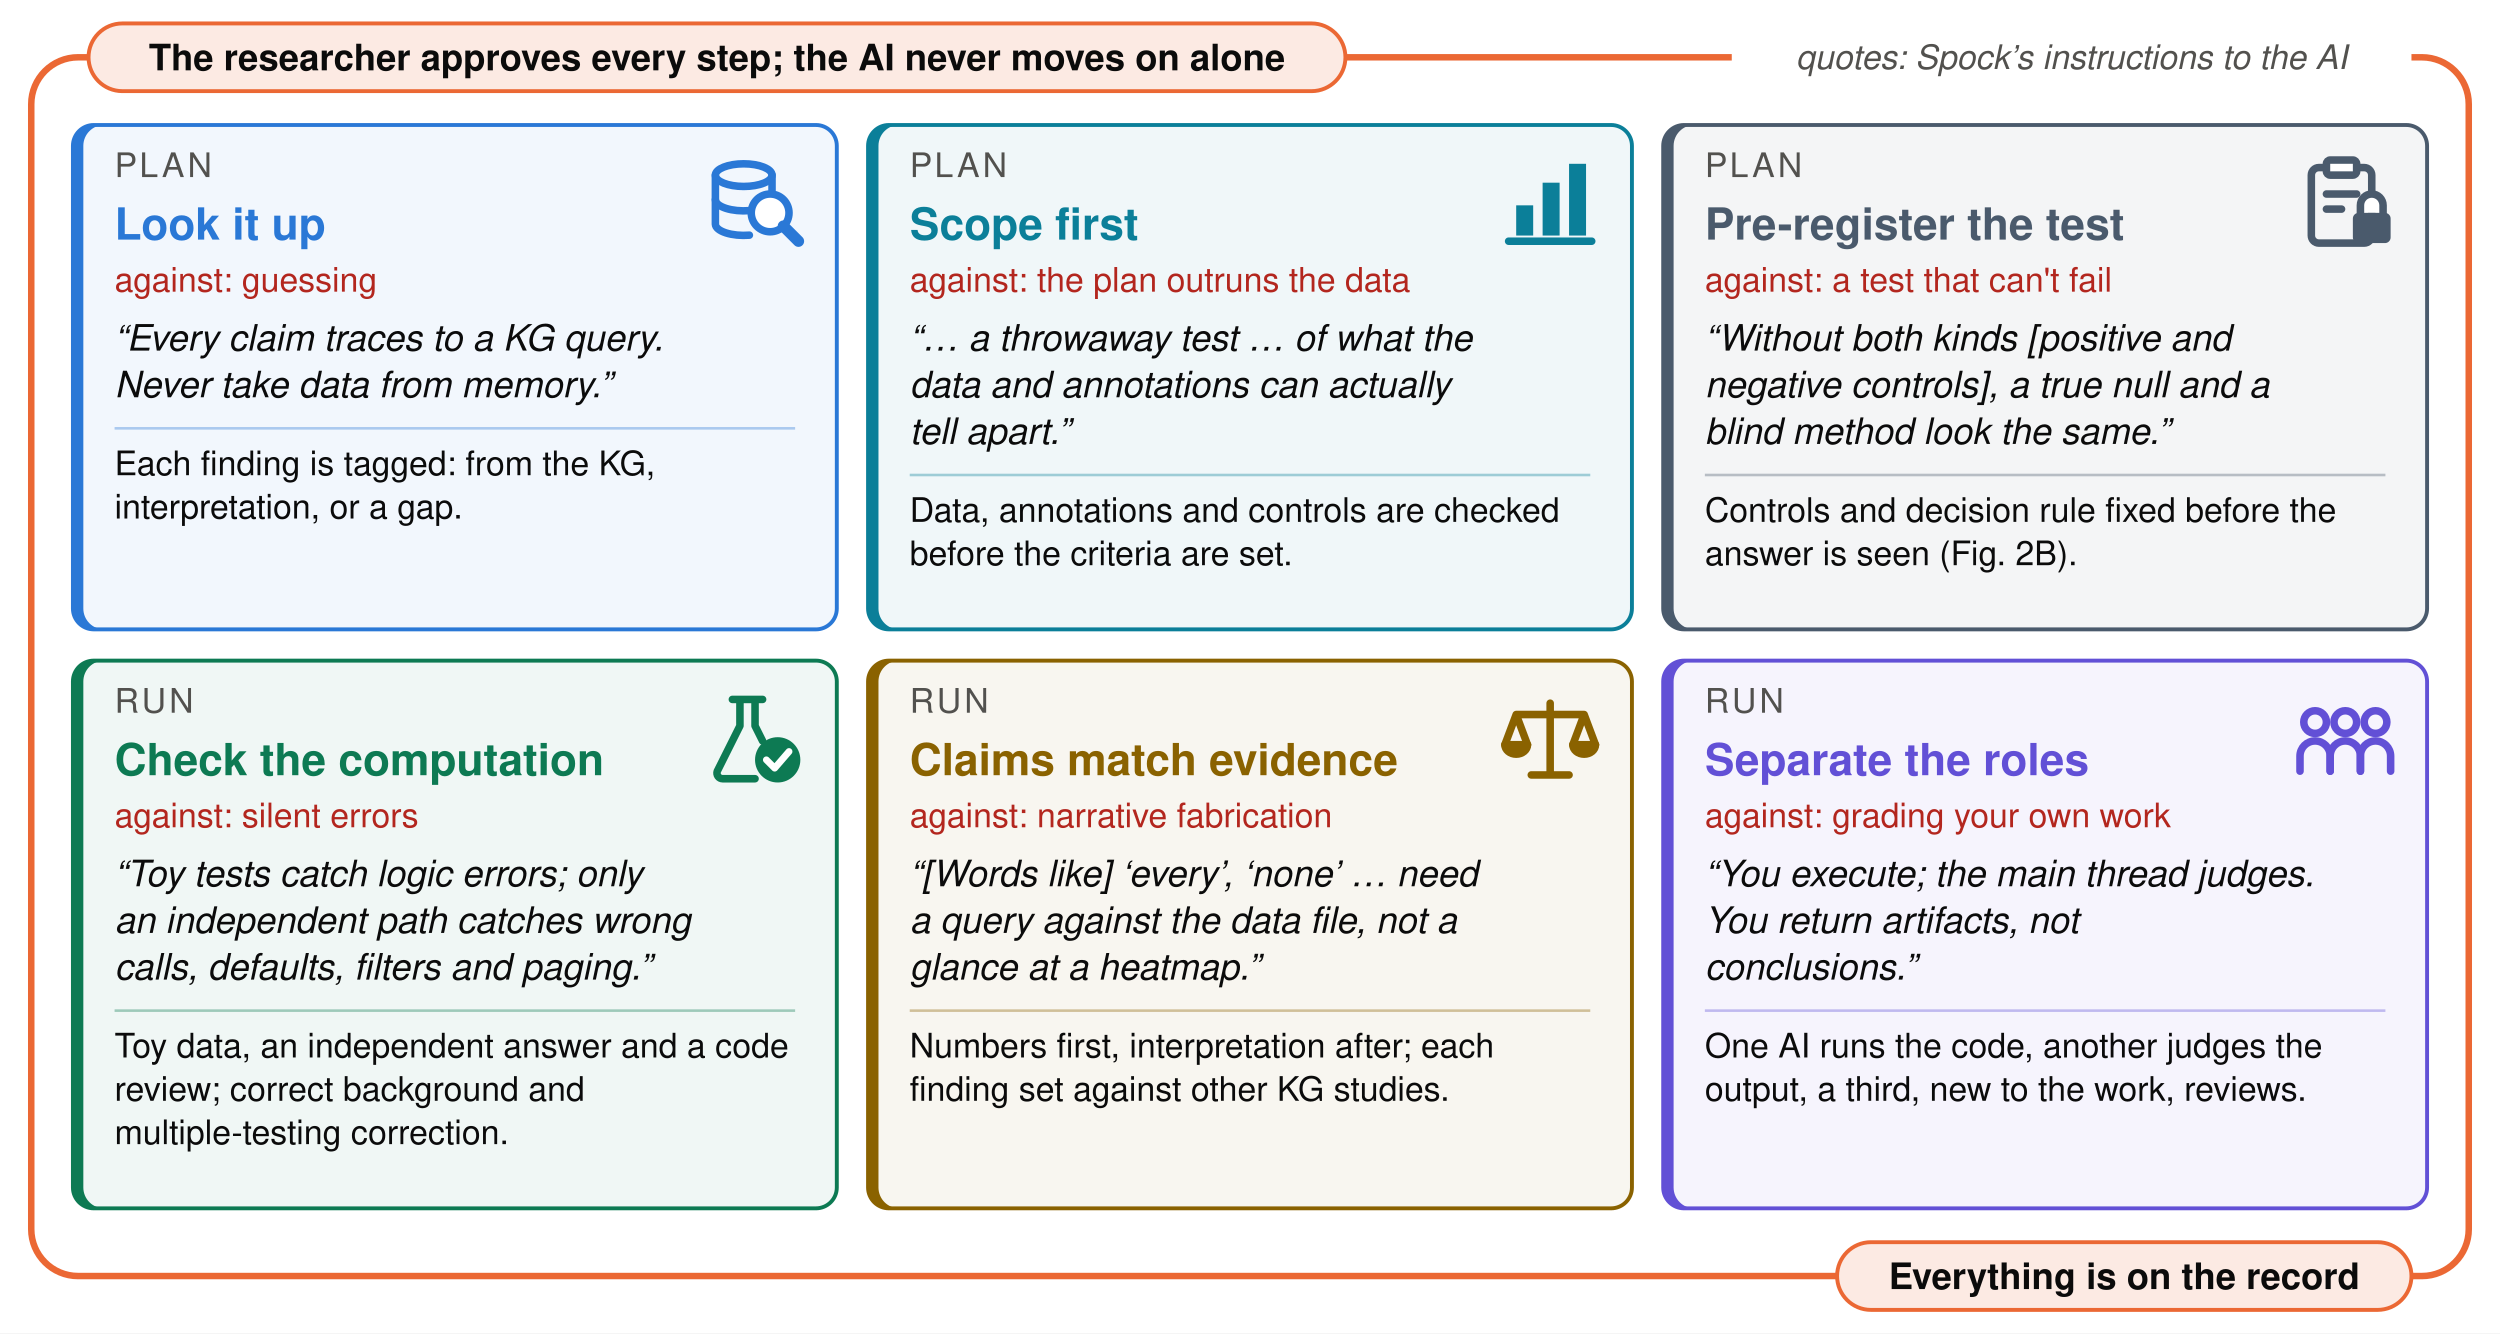
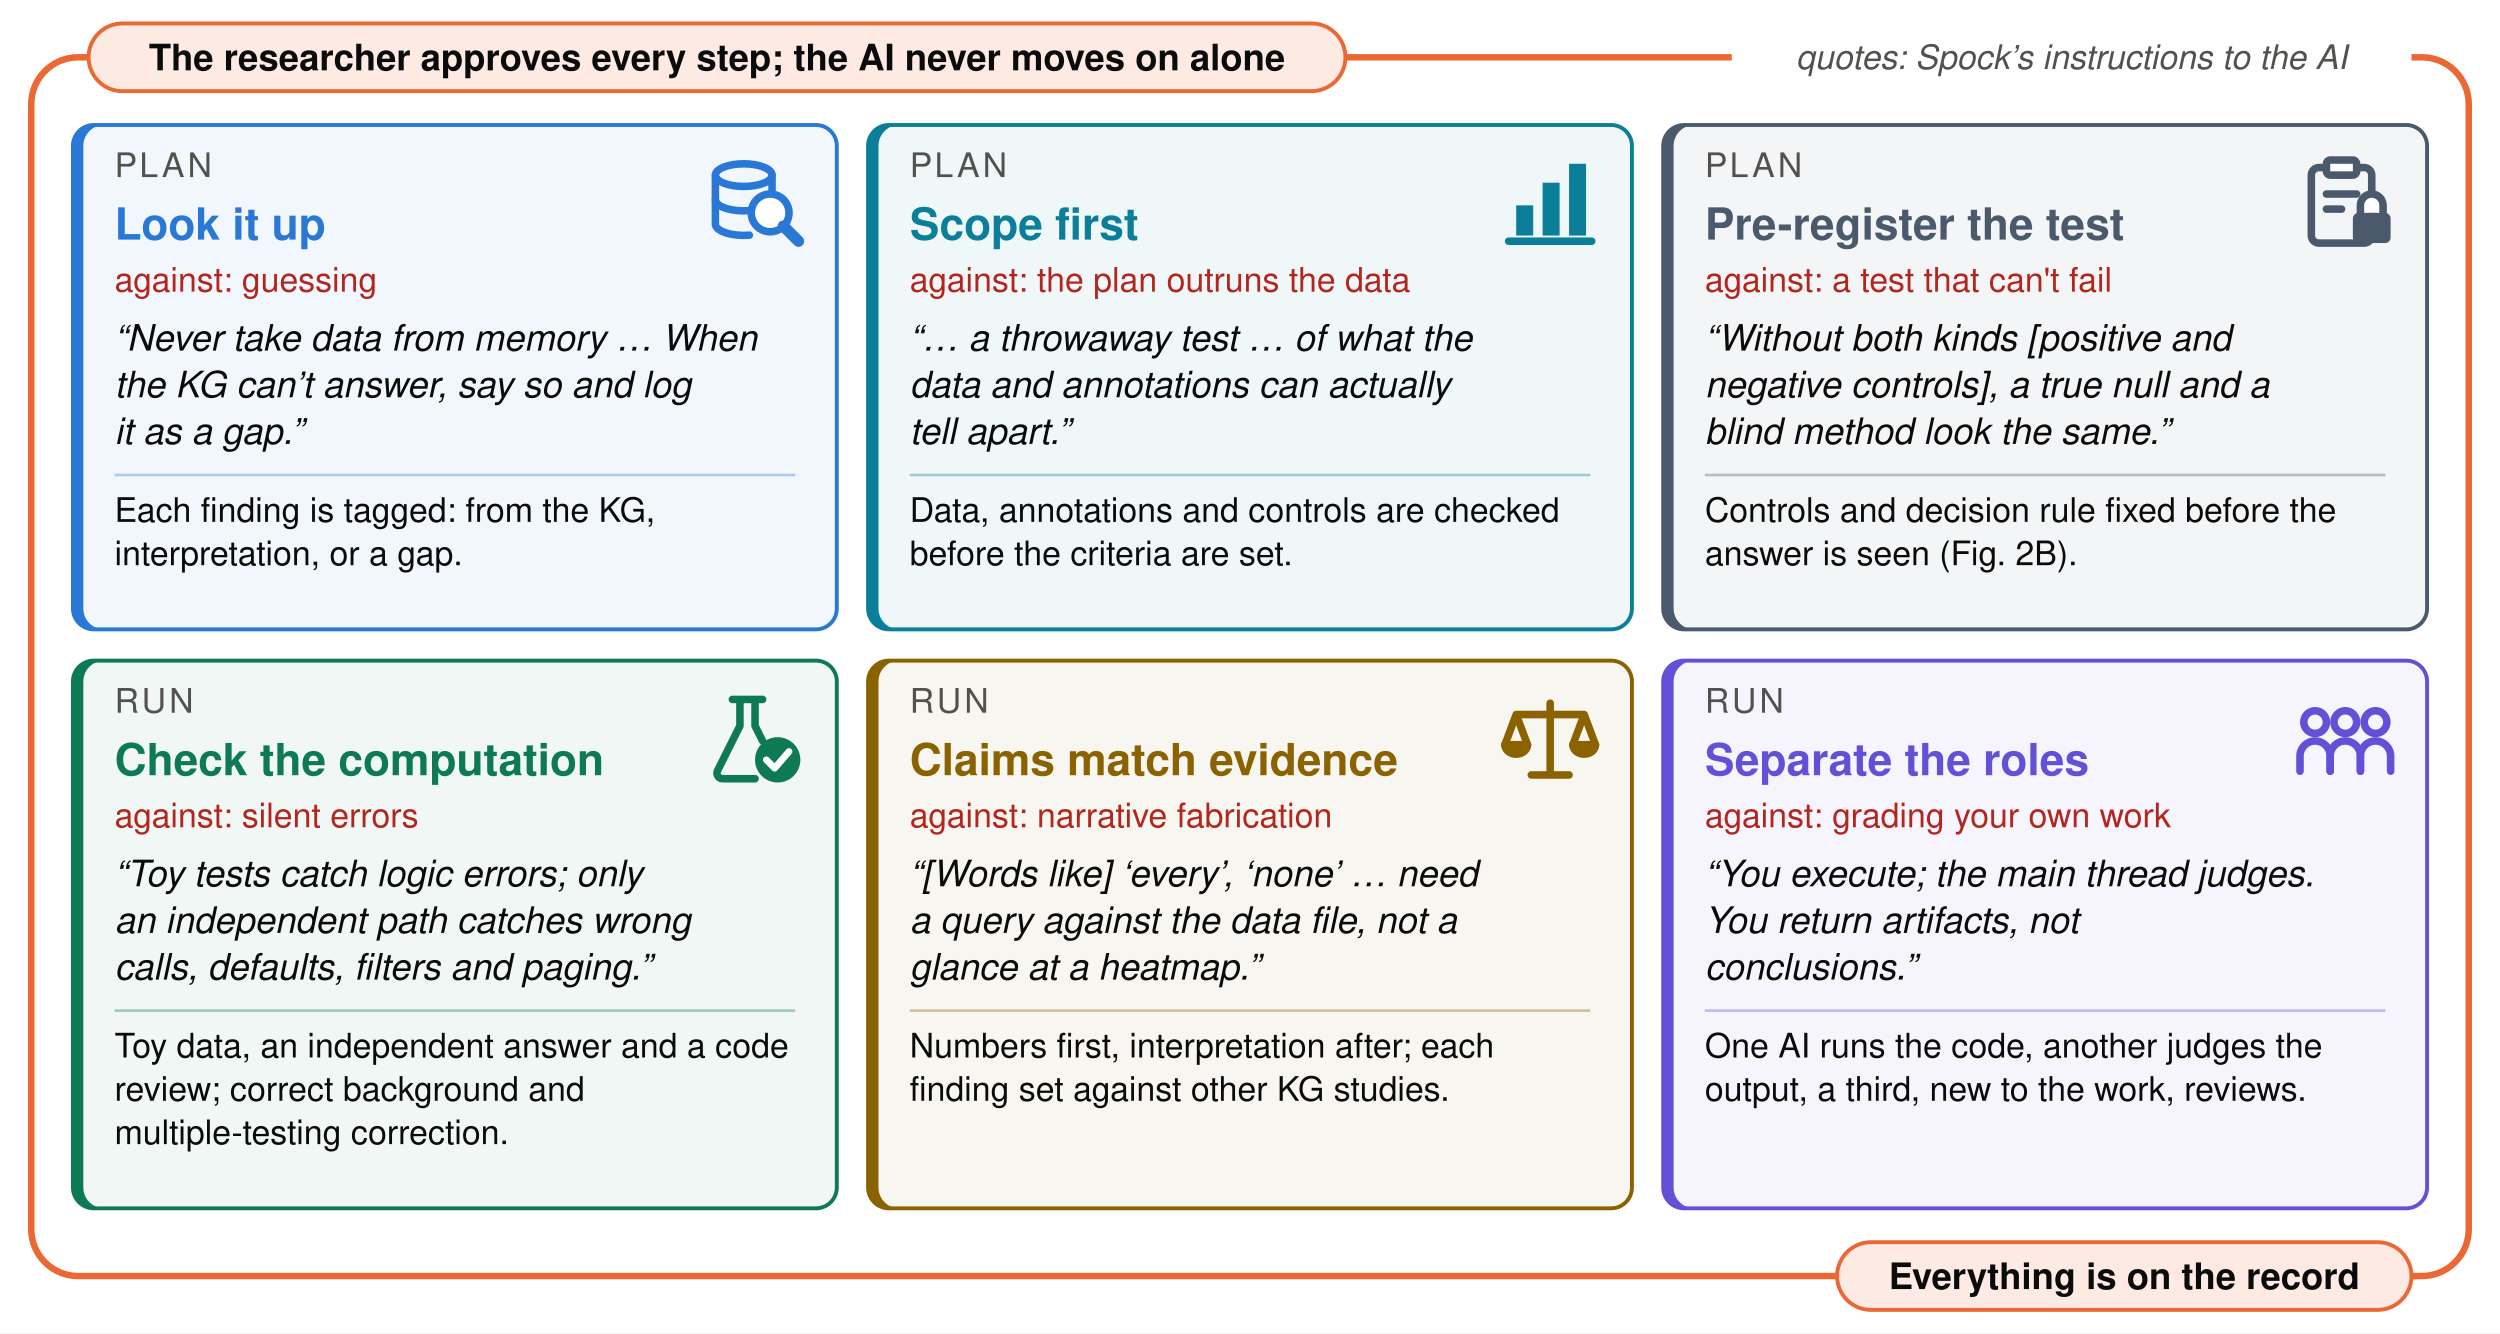
<svg xmlns="http://www.w3.org/2000/svg" width="960" height="512" viewBox="0 0 960 512" font-family="Helvetica, Arial, 'Segoe UI', sans-serif">
  <defs>
    <marker id="m0b0b0b" viewBox="0 0 10 10" refX="9" refY="5" markerWidth="6" markerHeight="6" orient="auto-start-reverse">
      <path d="M0,0 L10,5 L0,10 z" fill="#0b0b0b" />
    </marker>
    <marker id="m0b7f99" viewBox="0 0 10 10" refX="9" refY="5" markerWidth="6" markerHeight="6" orient="auto-start-reverse">
      <path d="M0,0 L10,5 L0,10 z" fill="#0b7f99" />
    </marker>
    <marker id="m0d7a53" viewBox="0 0 10 10" refX="9" refY="5" markerWidth="6" markerHeight="6" orient="auto-start-reverse">
      <path d="M0,0 L10,5 L0,10 z" fill="#0d7a53" />
    </marker>
    <marker id="m1baf7a" viewBox="0 0 10 10" refX="9" refY="5" markerWidth="6" markerHeight="6" orient="auto-start-reverse">
      <path d="M0,0 L10,5 L0,10 z" fill="#1baf7a" />
    </marker>
    <marker id="m2a78d6" viewBox="0 0 10 10" refX="9" refY="5" markerWidth="6" markerHeight="6" orient="auto-start-reverse">
      <path d="M0,0 L10,5 L0,10 z" fill="#2a78d6" />
    </marker>
    <marker id="m4a5a6c" viewBox="0 0 10 10" refX="9" refY="5" markerWidth="6" markerHeight="6" orient="auto-start-reverse">
      <path d="M0,0 L10,5 L0,10 z" fill="#4a5a6c" />
    </marker>
    <marker id="m52514e" viewBox="0 0 10 10" refX="9" refY="5" markerWidth="6" markerHeight="6" orient="auto-start-reverse">
      <path d="M0,0 L10,5 L0,10 z" fill="#52514e" />
    </marker>
    <marker id="m6250d6" viewBox="0 0 10 10" refX="9" refY="5" markerWidth="6" markerHeight="6" orient="auto-start-reverse">
      <path d="M0,0 L10,5 L0,10 z" fill="#6250d6" />
    </marker>
    <marker id="m8a6200" viewBox="0 0 10 10" refX="9" refY="5" markerWidth="6" markerHeight="6" orient="auto-start-reverse">
      <path d="M0,0 L10,5 L0,10 z" fill="#8a6200" />
    </marker>
    <marker id="mb0397a" viewBox="0 0 10 10" refX="9" refY="5" markerWidth="6" markerHeight="6" orient="auto-start-reverse">
      <path d="M0,0 L10,5 L0,10 z" fill="#b0397a" />
    </marker>
    <marker id="me34948" viewBox="0 0 10 10" refX="9" refY="5" markerWidth="6" markerHeight="6" orient="auto-start-reverse">
      <path d="M0,0 L10,5 L0,10 z" fill="#e34948" />
    </marker>
    <marker id="meb6834" viewBox="0 0 10 10" refX="9" refY="5" markerWidth="6" markerHeight="6" orient="auto-start-reverse">
      <path d="M0,0 L10,5 L0,10 z" fill="#eb6834" />
    </marker>
  </defs>
  <rect width="100%" height="100%" fill="#ffffff" />
  <rect x="12" y="22" width="936" height="468.0" rx="18" fill="#ffffff" stroke="#eb6834" stroke-width="2.5" />
  <rect x="34" y="9" width="482.64" height="26" rx="13" fill="#fceae3" stroke="#eb6834" stroke-width="1.5" />
  <text x="275.32" y="27" font-size="14" font-weight="bold" font-style="normal" fill="#0b0b0b" text-anchor="middle">The researcher approves every step; the AI never moves on alone</text>
  <rect x="705.44" y="477.0" width="220.56" height="26" rx="13" fill="#fceae3" stroke="#eb6834" stroke-width="1.5" />
  <text x="815.72" y="495.0" font-size="14" font-weight="bold" font-style="normal" fill="#0b0b0b" text-anchor="middle">Everything is on the record</text>
  <rect x="665.0" y="13" width="261.0" height="18" rx="0" fill="#ffffff" stroke="none" stroke-width="1.5" />
  <text x="795.5" y="26.5" font-size="13" font-weight="normal" font-style="italic" fill="#52514e" text-anchor="middle">quotes: Spock’s instructions to the AI</text>
  <rect x="28.0" y="48" width="293.333" height="193.68" rx="8" fill="#2a78d6" stroke="none" stroke-width="1.5" />
  <rect x="32.0" y="48" width="289.333" height="193.68" rx="8" fill="#f2f7fd" stroke="none" stroke-width="1.5" />
  <rect x="28.0" y="48" width="293.333" height="193.68" rx="8" fill="none" stroke="#2a78d6" stroke-width="1.5" />
  <text x="44.0" y="68" font-size="13" letter-spacing="1.2" fill="#52514e">PLAN</text>
  <g transform="translate(272.5333,60) scale(1.45)">
    <g fill="none" stroke="#2a78d6" stroke-width="2" stroke-linecap="round" stroke-linejoin="round">
      <ellipse cx="9" cy="5" rx="7.5" ry="3" />
      <path d="M1.5,5 V18 a7.5,3 0 0 0 9,2.9" />
      <path d="M16.5,5 V9" />
      <path d="M1.5,11.5 a7.5,3 0 0 0 9,2.9" />
    </g>
    <circle cx="16" cy="15" r="5" fill="#fff" stroke="#2a78d6" stroke-width="2" />
    <path d="M19.5,18.5 L23.5,22.5" fill="none" stroke="#2a78d6" stroke-width="3" stroke-linecap="round" />
  </g>
  <text x="44.0" y="92" font-size="17" font-weight="bold" font-style="normal" fill="#2a78d6" text-anchor="start">Look it up</text>
  <text x="44.0" y="112" font-size="13" font-weight="normal" font-style="normal" fill="#b3261e" text-anchor="start">against: guessing</text>
-   <text x="44.0" y="134.64" font-size="14" font-weight="normal" font-style="italic" fill="#0b0b0b" text-anchor="start">“Every claim traces to a KG query.</text>
-   <text x="44.0" y="152.56" font-size="14" font-weight="normal" font-style="italic" fill="#0b0b0b" text-anchor="start">Never take data from memory.”</text>
-   <path d="M44.0,164.48 H305.333" stroke="#aac9ef" stroke-width="1" />
-   <text x="44.0" y="182.48" font-size="13" font-weight="normal" font-style="normal" fill="#0b0b0b" text-anchor="start">Each finding is tagged: from the KG,</text>
-   <text x="44.0" y="199.12" font-size="13" font-weight="normal" font-style="normal" fill="#0b0b0b" text-anchor="start">interpretation, or a gap.</text>
+   <text x="44.0" y="134.64" font-size="14" font-weight="normal" font-style="italic" fill="#0b0b0b" text-anchor="start">“Never take data from memory … When</text>
+   <text x="44.0" y="152.56" font-size="14" font-weight="normal" font-style="italic" fill="#0b0b0b" text-anchor="start">the KG can’t answer, say so and log</text>
+   <text x="44.0" y="170.48" font-size="14" font-weight="normal" font-style="italic" fill="#0b0b0b" text-anchor="start">it as a gap.”</text>
+   <path d="M44.0,182.4 H305.333" stroke="#aac9ef" stroke-width="1" />
+   <text x="44.0" y="200.4" font-size="13" font-weight="normal" font-style="normal" fill="#0b0b0b" text-anchor="start">Each finding is tagged: from the KG,</text>
+   <text x="44.0" y="217.04" font-size="13" font-weight="normal" font-style="normal" fill="#0b0b0b" text-anchor="start">interpretation, or a gap.</text>
  <rect x="333.333" y="48" width="293.333" height="193.68" rx="8" fill="#0b7f99" stroke="none" stroke-width="1.5" />
  <rect x="337.333" y="48" width="289.333" height="193.68" rx="8" fill="#f0f7f9" stroke="none" stroke-width="1.5" />
  <rect x="333.333" y="48" width="293.333" height="193.68" rx="8" fill="none" stroke="#0b7f99" stroke-width="1.5" />
  <text x="349.333" y="68" font-size="13" letter-spacing="1.2" fill="#52514e">PLAN</text>
  <g transform="translate(577.8667,60) scale(1.45)">
    <g fill="#0b7f99">
      <rect x="3" y="13" width="4.5" height="8" />
      <rect x="10" y="7" width="4.5" height="14" />
      <rect x="17" y="2" width="4.5" height="19" />
    </g>
    <path d="M1,22.5 H23" fill="none" stroke="#0b7f99" stroke-width="2" stroke-linecap="round" stroke-linejoin="round" />
  </g>
  <text x="349.333" y="92" font-size="17" font-weight="bold" font-style="normal" fill="#0b7f99" text-anchor="start">Scope first</text>
  <text x="349.333" y="112" font-size="13" font-weight="normal" font-style="normal" fill="#b3261e" text-anchor="start">against: the plan outruns the data</text>
  <text x="349.333" y="134.64" font-size="14" font-weight="normal" font-style="italic" fill="#0b0b0b" text-anchor="start">“… a throwaway test … of what the</text>
  <text x="349.333" y="152.56" font-size="14" font-weight="normal" font-style="italic" fill="#0b0b0b" text-anchor="start">data and annotations can actually</text>
  <text x="349.333" y="170.48" font-size="14" font-weight="normal" font-style="italic" fill="#0b0b0b" text-anchor="start">tell apart.”</text>
  <path d="M349.333,182.4 H610.667" stroke="#9dccd6" stroke-width="1" />
  <text x="349.333" y="200.4" font-size="13" font-weight="normal" font-style="normal" fill="#0b0b0b" text-anchor="start">Data, annotations and controls are checked</text>
  <text x="349.333" y="217.04" font-size="13" font-weight="normal" font-style="normal" fill="#0b0b0b" text-anchor="start">before the criteria are set.</text>
  <rect x="638.667" y="48" width="293.333" height="193.68" rx="8" fill="#4a5a6c" stroke="none" stroke-width="1.5" />
  <rect x="642.667" y="48" width="289.333" height="193.68" rx="8" fill="#f4f5f6" stroke="none" stroke-width="1.5" />
  <rect x="638.667" y="48" width="293.333" height="193.68" rx="8" fill="none" stroke="#4a5a6c" stroke-width="1.5" />
  <text x="654.667" y="68" font-size="13" letter-spacing="1.2" fill="#52514e">PLAN</text>
  <g transform="translate(883.2,60) scale(1.45)">
    <g fill="none" stroke="#4a5a6c" stroke-width="2" stroke-linecap="round" stroke-linejoin="round">
      <rect x="3" y="3" width="16" height="20" rx="2" />
      <rect x="7" y="1" width="8" height="4" rx="1" fill="#fff" />
      <path d="M7,10 H15 M7,14 H11" />
      <path d="M16,15 V13 a3,3 0 0 1 6,0 V15" fill="#fff" />
    </g>
    <rect x="14" y="15" width="10" height="8" rx="1.5" fill="#4a5a6c" />
  </g>
  <text x="654.667" y="92" font-size="17" font-weight="bold" font-style="normal" fill="#4a5a6c" text-anchor="start">Pre-register the test</text>
  <text x="654.667" y="112" font-size="13" font-weight="normal" font-style="normal" fill="#b3261e" text-anchor="start">against: a test that can't fail</text>
  <text x="654.667" y="134.64" font-size="14" font-weight="normal" font-style="italic" fill="#0b0b0b" text-anchor="start">“Without both kinds [positive and</text>
  <text x="654.667" y="152.56" font-size="14" font-weight="normal" font-style="italic" fill="#0b0b0b" text-anchor="start">negative controls], a true null and a</text>
  <text x="654.667" y="170.48" font-size="14" font-weight="normal" font-style="italic" fill="#0b0b0b" text-anchor="start">blind method look the same.”</text>
  <path d="M654.667,182.4 H916.0" stroke="#b7bdc4" stroke-width="1" />
  <text x="654.667" y="200.4" font-size="13" font-weight="normal" font-style="normal" fill="#0b0b0b" text-anchor="start">Controls and decision rule fixed before the</text>
  <text x="654.667" y="217.04" font-size="13" font-weight="normal" font-style="normal" fill="#0b0b0b" text-anchor="start">answer is seen (Fig. 2B).</text>
  <rect x="28.0" y="253.68" width="293.333" height="210.32" rx="8" fill="#0d7a53" stroke="none" stroke-width="1.5" />
  <rect x="32.0" y="253.68" width="289.333" height="210.32" rx="8" fill="#f0f7f5" stroke="none" stroke-width="1.5" />
  <rect x="28.0" y="253.68" width="293.333" height="210.32" rx="8" fill="none" stroke="#0d7a53" stroke-width="1.5" />
  <text x="44.0" y="273.68" font-size="13" letter-spacing="1.2" fill="#52514e">RUN</text>
  <g transform="translate(272.5333,265.68) scale(1.45)">
    <g fill="none" stroke="#0d7a53" stroke-width="2" stroke-linecap="round" stroke-linejoin="round">
      <path d="M6,2 H14 M8,2 V9 L2,21 a1.5,1.5 0 0 0 1.4,2 H12 M12,2 V9 L14,13" />
    </g>
    <circle cx="18" cy="18" r="6" fill="#0d7a53" />
    <path d="M15,18 L17.2,20.2 L21,15.8" fill="none" stroke="#fff" stroke-width="1.8" stroke-linecap="round" stroke-linejoin="round" />
  </g>
  <text x="44.0" y="297.68" font-size="17" font-weight="bold" font-style="normal" fill="#0d7a53" text-anchor="start">Check the computation</text>
  <text x="44.0" y="317.68" font-size="13" font-weight="normal" font-style="normal" fill="#b3261e" text-anchor="start">against: silent errors</text>
  <text x="44.0" y="340.32" font-size="14" font-weight="normal" font-style="italic" fill="#0b0b0b" text-anchor="start">“Toy tests catch logic errors; only</text>
  <text x="44.0" y="358.24" font-size="14" font-weight="normal" font-style="italic" fill="#0b0b0b" text-anchor="start">an independent path catches wrong</text>
  <text x="44.0" y="376.16" font-size="14" font-weight="normal" font-style="italic" fill="#0b0b0b" text-anchor="start">calls, defaults, filters and paging.”</text>
  <path d="M44.0,388.08 H305.333" stroke="#9ecaba" stroke-width="1" />
  <text x="44.0" y="406.08" font-size="13" font-weight="normal" font-style="normal" fill="#0b0b0b" text-anchor="start">Toy data, an independent answer and a code</text>
  <text x="44.0" y="422.72" font-size="13" font-weight="normal" font-style="normal" fill="#0b0b0b" text-anchor="start">review; correct background and</text>
  <text x="44.0" y="439.36" font-size="13" font-weight="normal" font-style="normal" fill="#0b0b0b" text-anchor="start">multiple-testing correction.</text>
  <rect x="333.333" y="253.68" width="293.333" height="210.32" rx="8" fill="#8a6200" stroke="none" stroke-width="1.5" />
  <rect x="337.333" y="253.68" width="289.333" height="210.32" rx="8" fill="#f8f6f0" stroke="none" stroke-width="1.5" />
  <rect x="333.333" y="253.68" width="293.333" height="210.32" rx="8" fill="none" stroke="#8a6200" stroke-width="1.5" />
  <text x="349.333" y="273.68" font-size="13" letter-spacing="1.2" fill="#52514e">RUN</text>
  <g transform="translate(577.8667,265.68) scale(1.45)">
    <g fill="none" stroke="#8a6200" stroke-width="2" stroke-linecap="round" stroke-linejoin="round">
      <path d="M12,3 V22 M7,22 H17 M3,6 H21 M3,6 L0,14 M3,6 L6,14 M21,6 L18,14 M21,6 L24,14" />
      <path d="M0,14 a3,2.5 0 0 0 6,0 Z M18,14 a3,2.5 0 0 0 6,0 Z" fill="#8a6200" />
    </g>
  </g>
  <text x="349.333" y="297.68" font-size="17" font-weight="bold" font-style="normal" fill="#8a6200" text-anchor="start">Claims match evidence</text>
  <text x="349.333" y="317.68" font-size="13" font-weight="normal" font-style="normal" fill="#b3261e" text-anchor="start">against: narrative fabrication</text>
  <text x="349.333" y="340.32" font-size="14" font-weight="normal" font-style="italic" fill="#0b0b0b" text-anchor="start">“[Words like] ‘every’, ‘none’ … need</text>
  <text x="349.333" y="358.24" font-size="14" font-weight="normal" font-style="italic" fill="#0b0b0b" text-anchor="start">a query against the data file, not a</text>
  <text x="349.333" y="376.16" font-size="14" font-weight="normal" font-style="italic" fill="#0b0b0b" text-anchor="start">glance at a heatmap.”</text>
  <path d="M349.333,388.08 H610.667" stroke="#d0c099" stroke-width="1" />
  <text x="349.333" y="406.08" font-size="13" font-weight="normal" font-style="normal" fill="#0b0b0b" text-anchor="start">Numbers first, interpretation after; each</text>
  <text x="349.333" y="422.72" font-size="13" font-weight="normal" font-style="normal" fill="#0b0b0b" text-anchor="start">finding set against other KG studies.</text>
  <rect x="638.667" y="253.68" width="293.333" height="210.32" rx="8" fill="#6250d6" stroke="none" stroke-width="1.5" />
  <rect x="642.667" y="253.68" width="289.333" height="210.32" rx="8" fill="#f6f4fd" stroke="none" stroke-width="1.5" />
  <rect x="638.667" y="253.68" width="293.333" height="210.32" rx="8" fill="none" stroke="#6250d6" stroke-width="1.5" />
  <text x="654.667" y="273.68" font-size="13" letter-spacing="1.2" fill="#52514e">RUN</text>
  <g transform="translate(883.2,265.68) scale(1.45)">
    <g fill="none" stroke="#6250d6" stroke-width="2" stroke-linecap="round" stroke-linejoin="round">
      <circle cx="4" cy="8" r="3" />
      <path d="M0,21 V17 a4,4 0 0 1 8,0 V21" />
    </g>
    <g fill="none" stroke="#6250d6" stroke-width="2" stroke-linecap="round" stroke-linejoin="round">
      <circle cx="12" cy="8" r="3" />
      <path d="M8,21 V17 a4,4 0 0 1 8,0 V21" />
    </g>
    <g fill="none" stroke="#6250d6" stroke-width="2" stroke-linecap="round" stroke-linejoin="round">
      <circle cx="20" cy="8" r="3" />
      <path d="M16,21 V17 a4,4 0 0 1 8,0 V21" />
    </g>
  </g>
  <text x="654.667" y="297.68" font-size="17" font-weight="bold" font-style="normal" fill="#6250d6" text-anchor="start">Separate the roles</text>
  <text x="654.667" y="317.68" font-size="13" font-weight="normal" font-style="normal" fill="#b3261e" text-anchor="start">against: grading your own work</text>
  <text x="654.667" y="340.32" font-size="14" font-weight="normal" font-style="italic" fill="#0b0b0b" text-anchor="start">“You execute; the main thread judges.</text>
  <text x="654.667" y="358.24" font-size="14" font-weight="normal" font-style="italic" fill="#0b0b0b" text-anchor="start">You return artifacts, not</text>
  <text x="654.667" y="376.16" font-size="14" font-weight="normal" font-style="italic" fill="#0b0b0b" text-anchor="start">conclusions.”</text>
  <path d="M654.667,388.08 H916.0" stroke="#c0b9ef" stroke-width="1" />
  <text x="654.667" y="406.08" font-size="13" font-weight="normal" font-style="normal" fill="#0b0b0b" text-anchor="start">One AI runs the code, another judges the</text>
  <text x="654.667" y="422.72" font-size="13" font-weight="normal" font-style="normal" fill="#0b0b0b" text-anchor="start">output, a third, new to the work, reviews.</text>
</svg>
